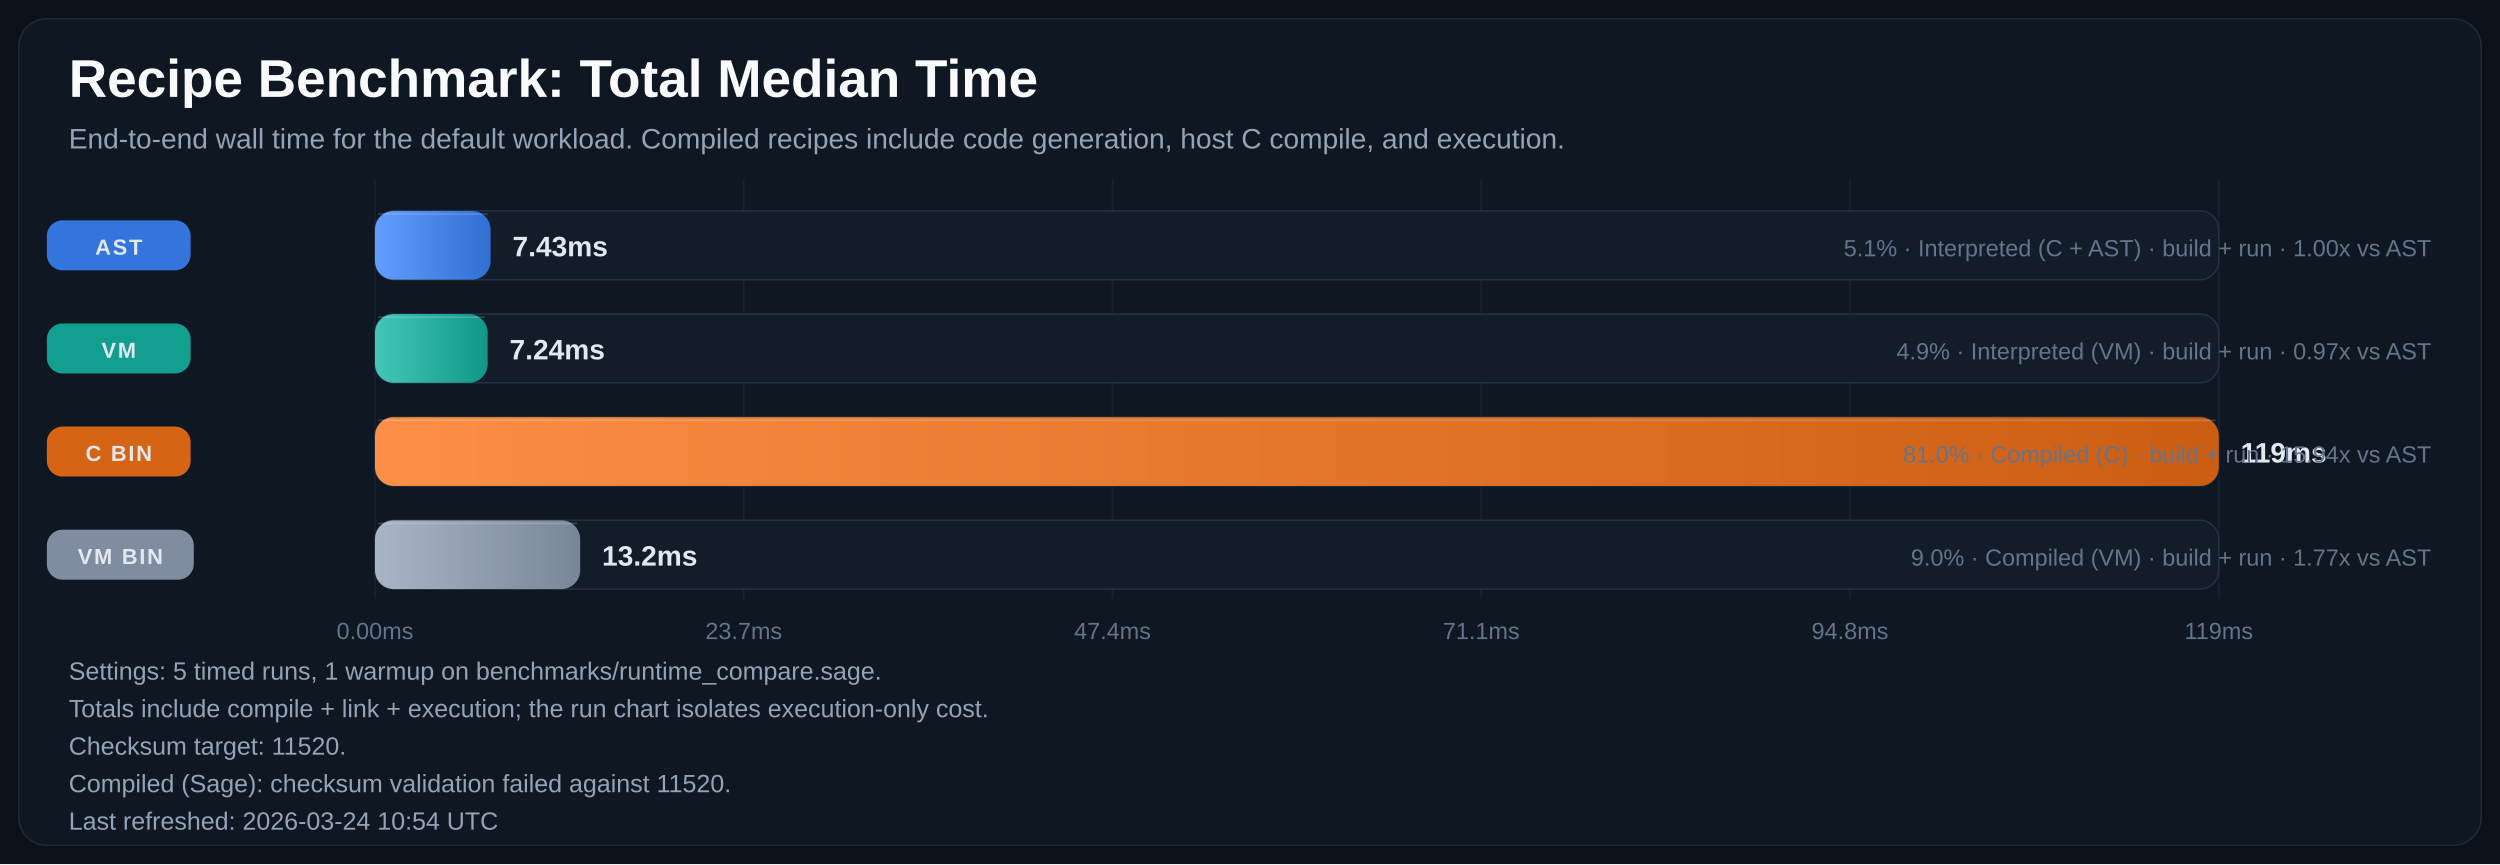
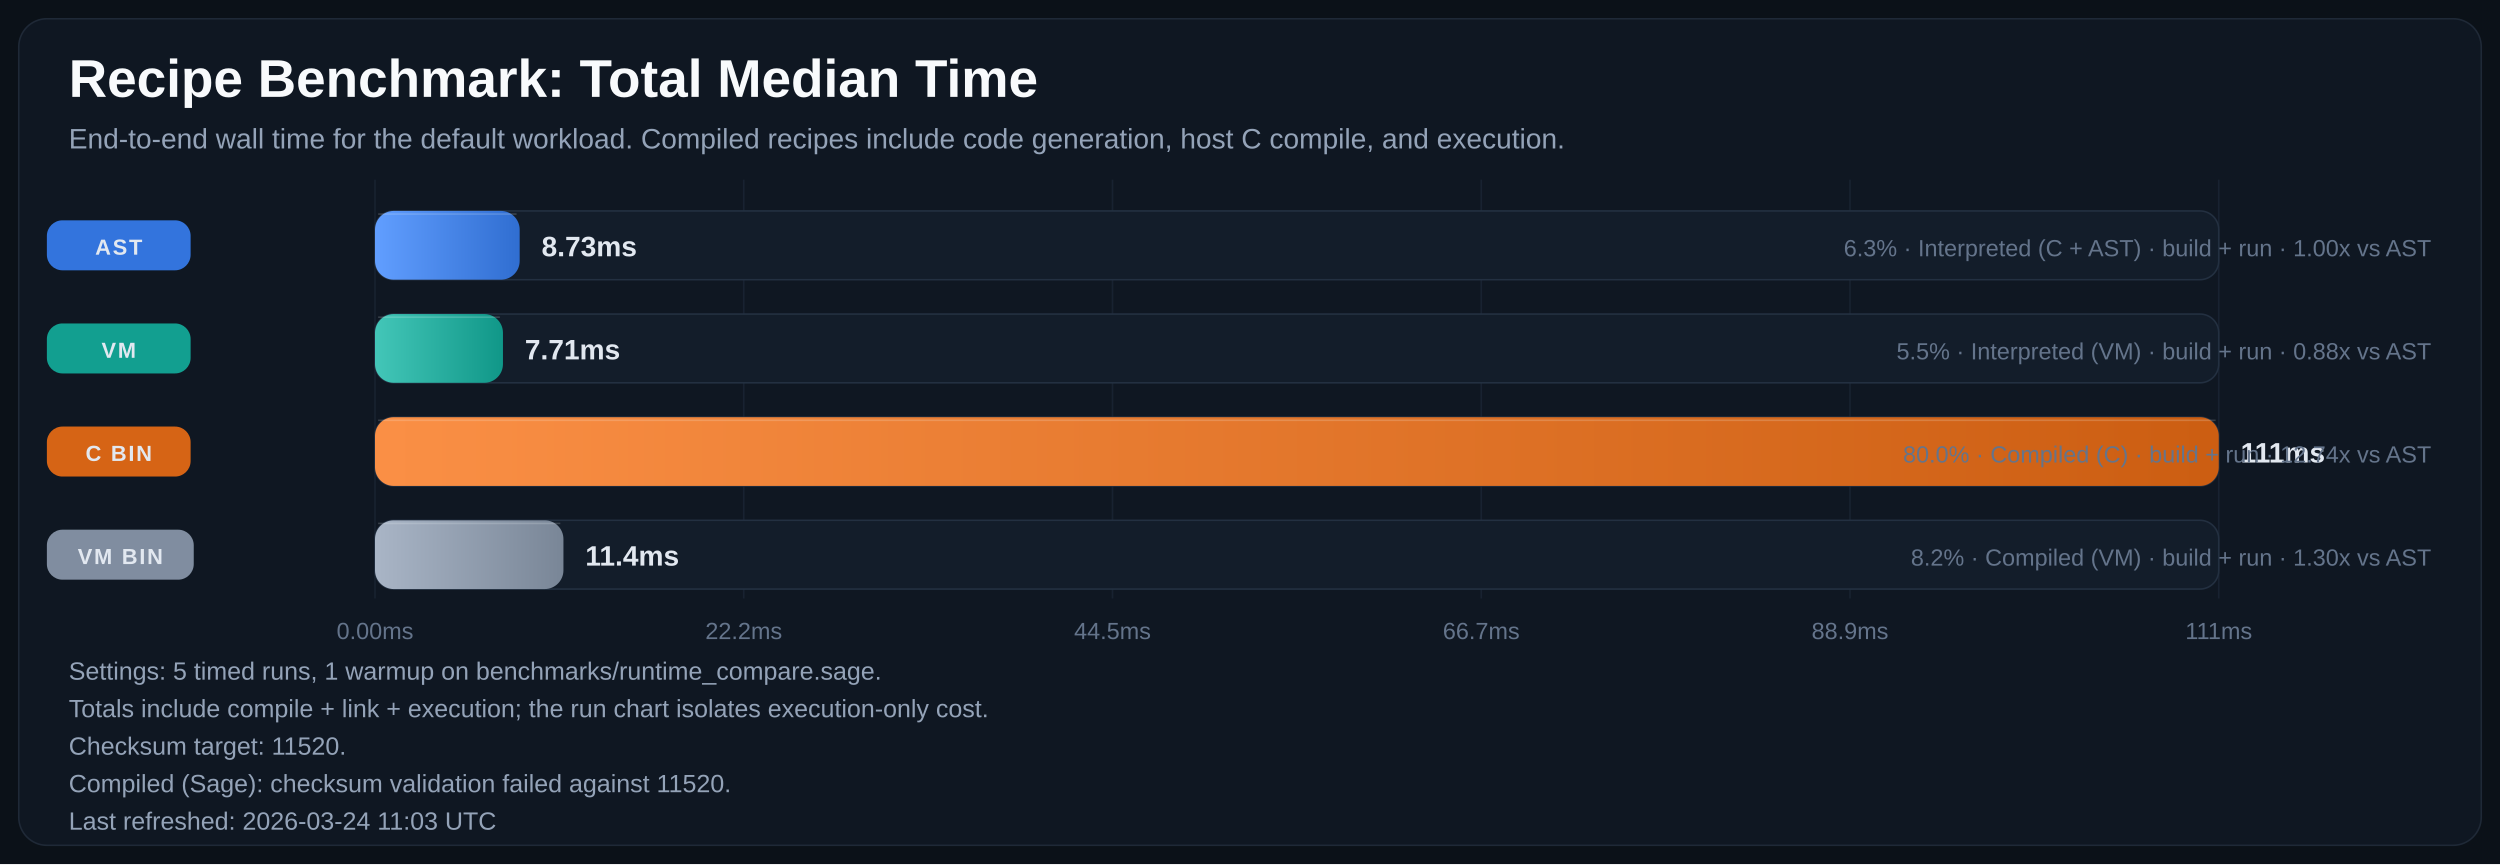
<svg xmlns="http://www.w3.org/2000/svg" width="1600" height="553" viewBox="0 0 1600 553" role="img" aria-labelledby="title desc">
  <defs>
    <linearGradient id="bar-gradient-0" x1="0%" y1="0%" x2="100%" y2="0%">
      <stop offset="0%" stop-color="#619EFF" />
      <stop offset="100%" stop-color="#306ED1" />
    </linearGradient>
    <linearGradient id="bar-gradient-1" x1="0%" y1="0%" x2="100%" y2="0%">
      <stop offset="0%" stop-color="#43C6B8" />
      <stop offset="100%" stop-color="#109788" />
    </linearGradient>
    <linearGradient id="bar-gradient-2" x1="0%" y1="0%" x2="100%" y2="0%">
      <stop offset="0%" stop-color="#FA8F45" />
      <stop offset="100%" stop-color="#CC5E12" />
    </linearGradient>
    <linearGradient id="bar-gradient-3" x1="0%" y1="0%" x2="100%" y2="0%">
      <stop offset="0%" stop-color="#A9B5C6" />
      <stop offset="100%" stop-color="#798697" />
    </linearGradient>
  </defs>
  <rect width="100%" height="100%" fill="#0B1118" />
  <rect x="12" y="12" width="1576" height="529" rx="18" fill="#0F1722" stroke="#1F2937" />
  <text x="44" y="62" fill="#F8FAFC" font-size="34" font-family="Segoe UI, Arial, sans-serif" font-weight="700">Recipe Benchmark: Total Median Time</text>
  <text x="44" y="95" fill="#94A3B8" font-size="18" font-family="Segoe UI, Arial, sans-serif">End-to-end wall time for the default workload. Compiled recipes include code generation, host C compile, and execution.</text>
  <line x1="240.0" y1="115" x2="240.0" y2="383" stroke="#182231" stroke-width="1" />
  <text x="240.0" y="409" text-anchor="middle" fill="#64748B" font-size="15" font-family="Segoe UI, Arial, sans-serif">0.00ms</text>
  <line x1="476.0" y1="115" x2="476.0" y2="383" stroke="#182231" stroke-width="1" />
-   <text x="476.0" y="409" text-anchor="middle" fill="#64748B" font-size="15" font-family="Segoe UI, Arial, sans-serif">23.7ms</text>
+   <text x="476.0" y="409" text-anchor="middle" fill="#64748B" font-size="15" font-family="Segoe UI, Arial, sans-serif">22.2ms</text>
  <line x1="712.0" y1="115" x2="712.0" y2="383" stroke="#182231" stroke-width="1" />
-   <text x="712.0" y="409" text-anchor="middle" fill="#64748B" font-size="15" font-family="Segoe UI, Arial, sans-serif">47.4ms</text>
+   <text x="712.0" y="409" text-anchor="middle" fill="#64748B" font-size="15" font-family="Segoe UI, Arial, sans-serif">44.5ms</text>
  <line x1="948.0" y1="115" x2="948.0" y2="383" stroke="#182231" stroke-width="1" />
-   <text x="948.0" y="409" text-anchor="middle" fill="#64748B" font-size="15" font-family="Segoe UI, Arial, sans-serif">71.1ms</text>
+   <text x="948.0" y="409" text-anchor="middle" fill="#64748B" font-size="15" font-family="Segoe UI, Arial, sans-serif">66.7ms</text>
  <line x1="1184.0" y1="115" x2="1184.0" y2="383" stroke="#182231" stroke-width="1" />
-   <text x="1184.0" y="409" text-anchor="middle" fill="#64748B" font-size="15" font-family="Segoe UI, Arial, sans-serif">94.8ms</text>
+   <text x="1184.0" y="409" text-anchor="middle" fill="#64748B" font-size="15" font-family="Segoe UI, Arial, sans-serif">88.9ms</text>
  <line x1="1420.0" y1="115" x2="1420.0" y2="383" stroke="#182231" stroke-width="1" />
-   <text x="1420.0" y="409" text-anchor="middle" fill="#64748B" font-size="15" font-family="Segoe UI, Arial, sans-serif">119ms</text>
+   <text x="1420.0" y="409" text-anchor="middle" fill="#64748B" font-size="15" font-family="Segoe UI, Arial, sans-serif">111ms</text>
  <rect x="30" y="141.0" width="92" height="32" rx="10" fill="#3479E6" opacity="0.95" />
  <text x="76.0" y="163.0" text-anchor="middle" fill="#E2E8F0" font-size="14" font-family="Segoe UI, Arial, sans-serif" font-weight="700" letter-spacing="1.1">AST</text>
  <rect x="240" y="135" width="1180" height="44" rx="12" fill="#131D2A" stroke="#233041" />
-   <rect x="240" y="135" width="74.0" height="44" rx="12" fill="url(#bar-gradient-0)" />
-   <line x1="242.0" y1="137.0" x2="312.0" y2="137.0" stroke="#F8FAFC" stroke-opacity="0.18" />
-   <text x="328.0" y="164.0" fill="#E2E8F0" font-size="18" font-family="Segoe UI, Arial, sans-serif" font-weight="700">7.43ms</text>
-   <text x="1556" y="164.0" text-anchor="end" fill="#64748B" font-size="15" font-family="Segoe UI, Arial, sans-serif">5.1% · Interpreted (C + AST) · build + run · 1.00x vs AST</text>
+   <rect x="240" y="135" width="92.6" height="44" rx="12" fill="url(#bar-gradient-0)" />
+   <line x1="242.0" y1="137.0" x2="330.6" y2="137.0" stroke="#F8FAFC" stroke-opacity="0.18" />
+   <text x="346.6" y="164.0" fill="#E2E8F0" font-size="18" font-family="Segoe UI, Arial, sans-serif" font-weight="700">8.73ms</text>
+   <text x="1556" y="164.0" text-anchor="end" fill="#64748B" font-size="15" font-family="Segoe UI, Arial, sans-serif">6.3% · Interpreted (C + AST) · build + run · 1.00x vs AST</text>
  <rect x="30" y="207.0" width="92" height="32" rx="10" fill="#12A695" opacity="0.95" />
  <text x="76.0" y="229.0" text-anchor="middle" fill="#E2E8F0" font-size="14" font-family="Segoe UI, Arial, sans-serif" font-weight="700" letter-spacing="1.1">VM</text>
  <rect x="240" y="201" width="1180" height="44" rx="12" fill="#131D2A" stroke="#233041" />
-   <rect x="240" y="201" width="72.1" height="44" rx="12" fill="url(#bar-gradient-1)" />
-   <line x1="242.0" y1="203.0" x2="310.1" y2="203.0" stroke="#F8FAFC" stroke-opacity="0.18" />
-   <text x="326.1" y="230.0" fill="#E2E8F0" font-size="18" font-family="Segoe UI, Arial, sans-serif" font-weight="700">7.24ms</text>
-   <text x="1556" y="230.0" text-anchor="end" fill="#64748B" font-size="15" font-family="Segoe UI, Arial, sans-serif">4.9% · Interpreted (VM) · build + run · 0.97x vs AST</text>
+   <rect x="240" y="201" width="81.9" height="44" rx="12" fill="url(#bar-gradient-1)" />
+   <line x1="242.0" y1="203.0" x2="319.9" y2="203.0" stroke="#F8FAFC" stroke-opacity="0.18" />
+   <text x="335.9" y="230.0" fill="#E2E8F0" font-size="18" font-family="Segoe UI, Arial, sans-serif" font-weight="700">7.71ms</text>
+   <text x="1556" y="230.0" text-anchor="end" fill="#64748B" font-size="15" font-family="Segoe UI, Arial, sans-serif">5.5% · Interpreted (VM) · build + run · 0.88x vs AST</text>
  <rect x="30" y="273.0" width="92" height="32" rx="10" fill="#E06814" opacity="0.95" />
  <text x="76.0" y="295.0" text-anchor="middle" fill="#E2E8F0" font-size="14" font-family="Segoe UI, Arial, sans-serif" font-weight="700" letter-spacing="1.1">C BIN</text>
  <rect x="240" y="267" width="1180" height="44" rx="12" fill="#131D2A" stroke="#233041" />
  <rect x="240" y="267" width="1180.0" height="44" rx="12" fill="url(#bar-gradient-2)" />
  <line x1="242.0" y1="269.0" x2="1418.0" y2="269.0" stroke="#F8FAFC" stroke-opacity="0.18" />
-   <text x="1434.0" y="296.0" fill="#E2E8F0" font-size="18" font-family="Segoe UI, Arial, sans-serif" font-weight="700">119ms</text>
-   <text x="1556" y="296.0" text-anchor="end" fill="#64748B" font-size="15" font-family="Segoe UI, Arial, sans-serif">81.0% · Compiled (C) · build + run · 15.94x vs AST</text>
+   <text x="1434.0" y="296.0" fill="#E2E8F0" font-size="18" font-family="Segoe UI, Arial, sans-serif" font-weight="700">111ms</text>
+   <text x="1556" y="296.0" text-anchor="end" fill="#64748B" font-size="15" font-family="Segoe UI, Arial, sans-serif">80.0% · Compiled (C) · build + run · 12.74x vs AST</text>
  <rect x="30" y="339.0" width="94" height="32" rx="10" fill="#8593A6" opacity="0.95" />
  <text x="77.0" y="361.0" text-anchor="middle" fill="#E2E8F0" font-size="14" font-family="Segoe UI, Arial, sans-serif" font-weight="700" letter-spacing="1.1">VM BIN</text>
  <rect x="240" y="333" width="1180" height="44" rx="12" fill="#131D2A" stroke="#233041" />
-   <rect x="240" y="333" width="131.3" height="44" rx="12" fill="url(#bar-gradient-3)" />
-   <line x1="242.0" y1="335.0" x2="369.3" y2="335.0" stroke="#F8FAFC" stroke-opacity="0.18" />
-   <text x="385.3" y="362.0" fill="#E2E8F0" font-size="18" font-family="Segoe UI, Arial, sans-serif" font-weight="700">13.2ms</text>
-   <text x="1556" y="362.0" text-anchor="end" fill="#64748B" font-size="15" font-family="Segoe UI, Arial, sans-serif">9.0% · Compiled (VM) · build + run · 1.77x vs AST</text>
+   <rect x="240" y="333" width="120.6" height="44" rx="12" fill="url(#bar-gradient-3)" />
+   <line x1="242.0" y1="335.0" x2="358.6" y2="335.0" stroke="#F8FAFC" stroke-opacity="0.18" />
+   <text x="374.6" y="362.0" fill="#E2E8F0" font-size="18" font-family="Segoe UI, Arial, sans-serif" font-weight="700">11.4ms</text>
+   <text x="1556" y="362.0" text-anchor="end" fill="#64748B" font-size="15" font-family="Segoe UI, Arial, sans-serif">8.2% · Compiled (VM) · build + run · 1.30x vs AST</text>
  <text x="44" y="435" fill="#94A3B8" font-size="16" font-family="Segoe UI, Arial, sans-serif">Settings: 5 timed runs, 1 warmup on benchmarks/runtime_compare.sage.</text>
  <text x="44" y="459" fill="#94A3B8" font-size="16" font-family="Segoe UI, Arial, sans-serif">Totals include compile + link + execution; the run chart isolates execution-only cost.</text>
  <text x="44" y="483" fill="#94A3B8" font-size="16" font-family="Segoe UI, Arial, sans-serif">Checksum target: 11520.</text>
  <text x="44" y="507" fill="#94A3B8" font-size="16" font-family="Segoe UI, Arial, sans-serif">Compiled (Sage): checksum validation failed against 11520.</text>
-   <text x="44" y="531" fill="#94A3B8" font-size="16" font-family="Segoe UI, Arial, sans-serif">Last refreshed: 2026-03-24 10:54 UTC</text>
+   <text x="44" y="531" fill="#94A3B8" font-size="16" font-family="Segoe UI, Arial, sans-serif">Last refreshed: 2026-03-24 11:03 UTC</text>
</svg>
